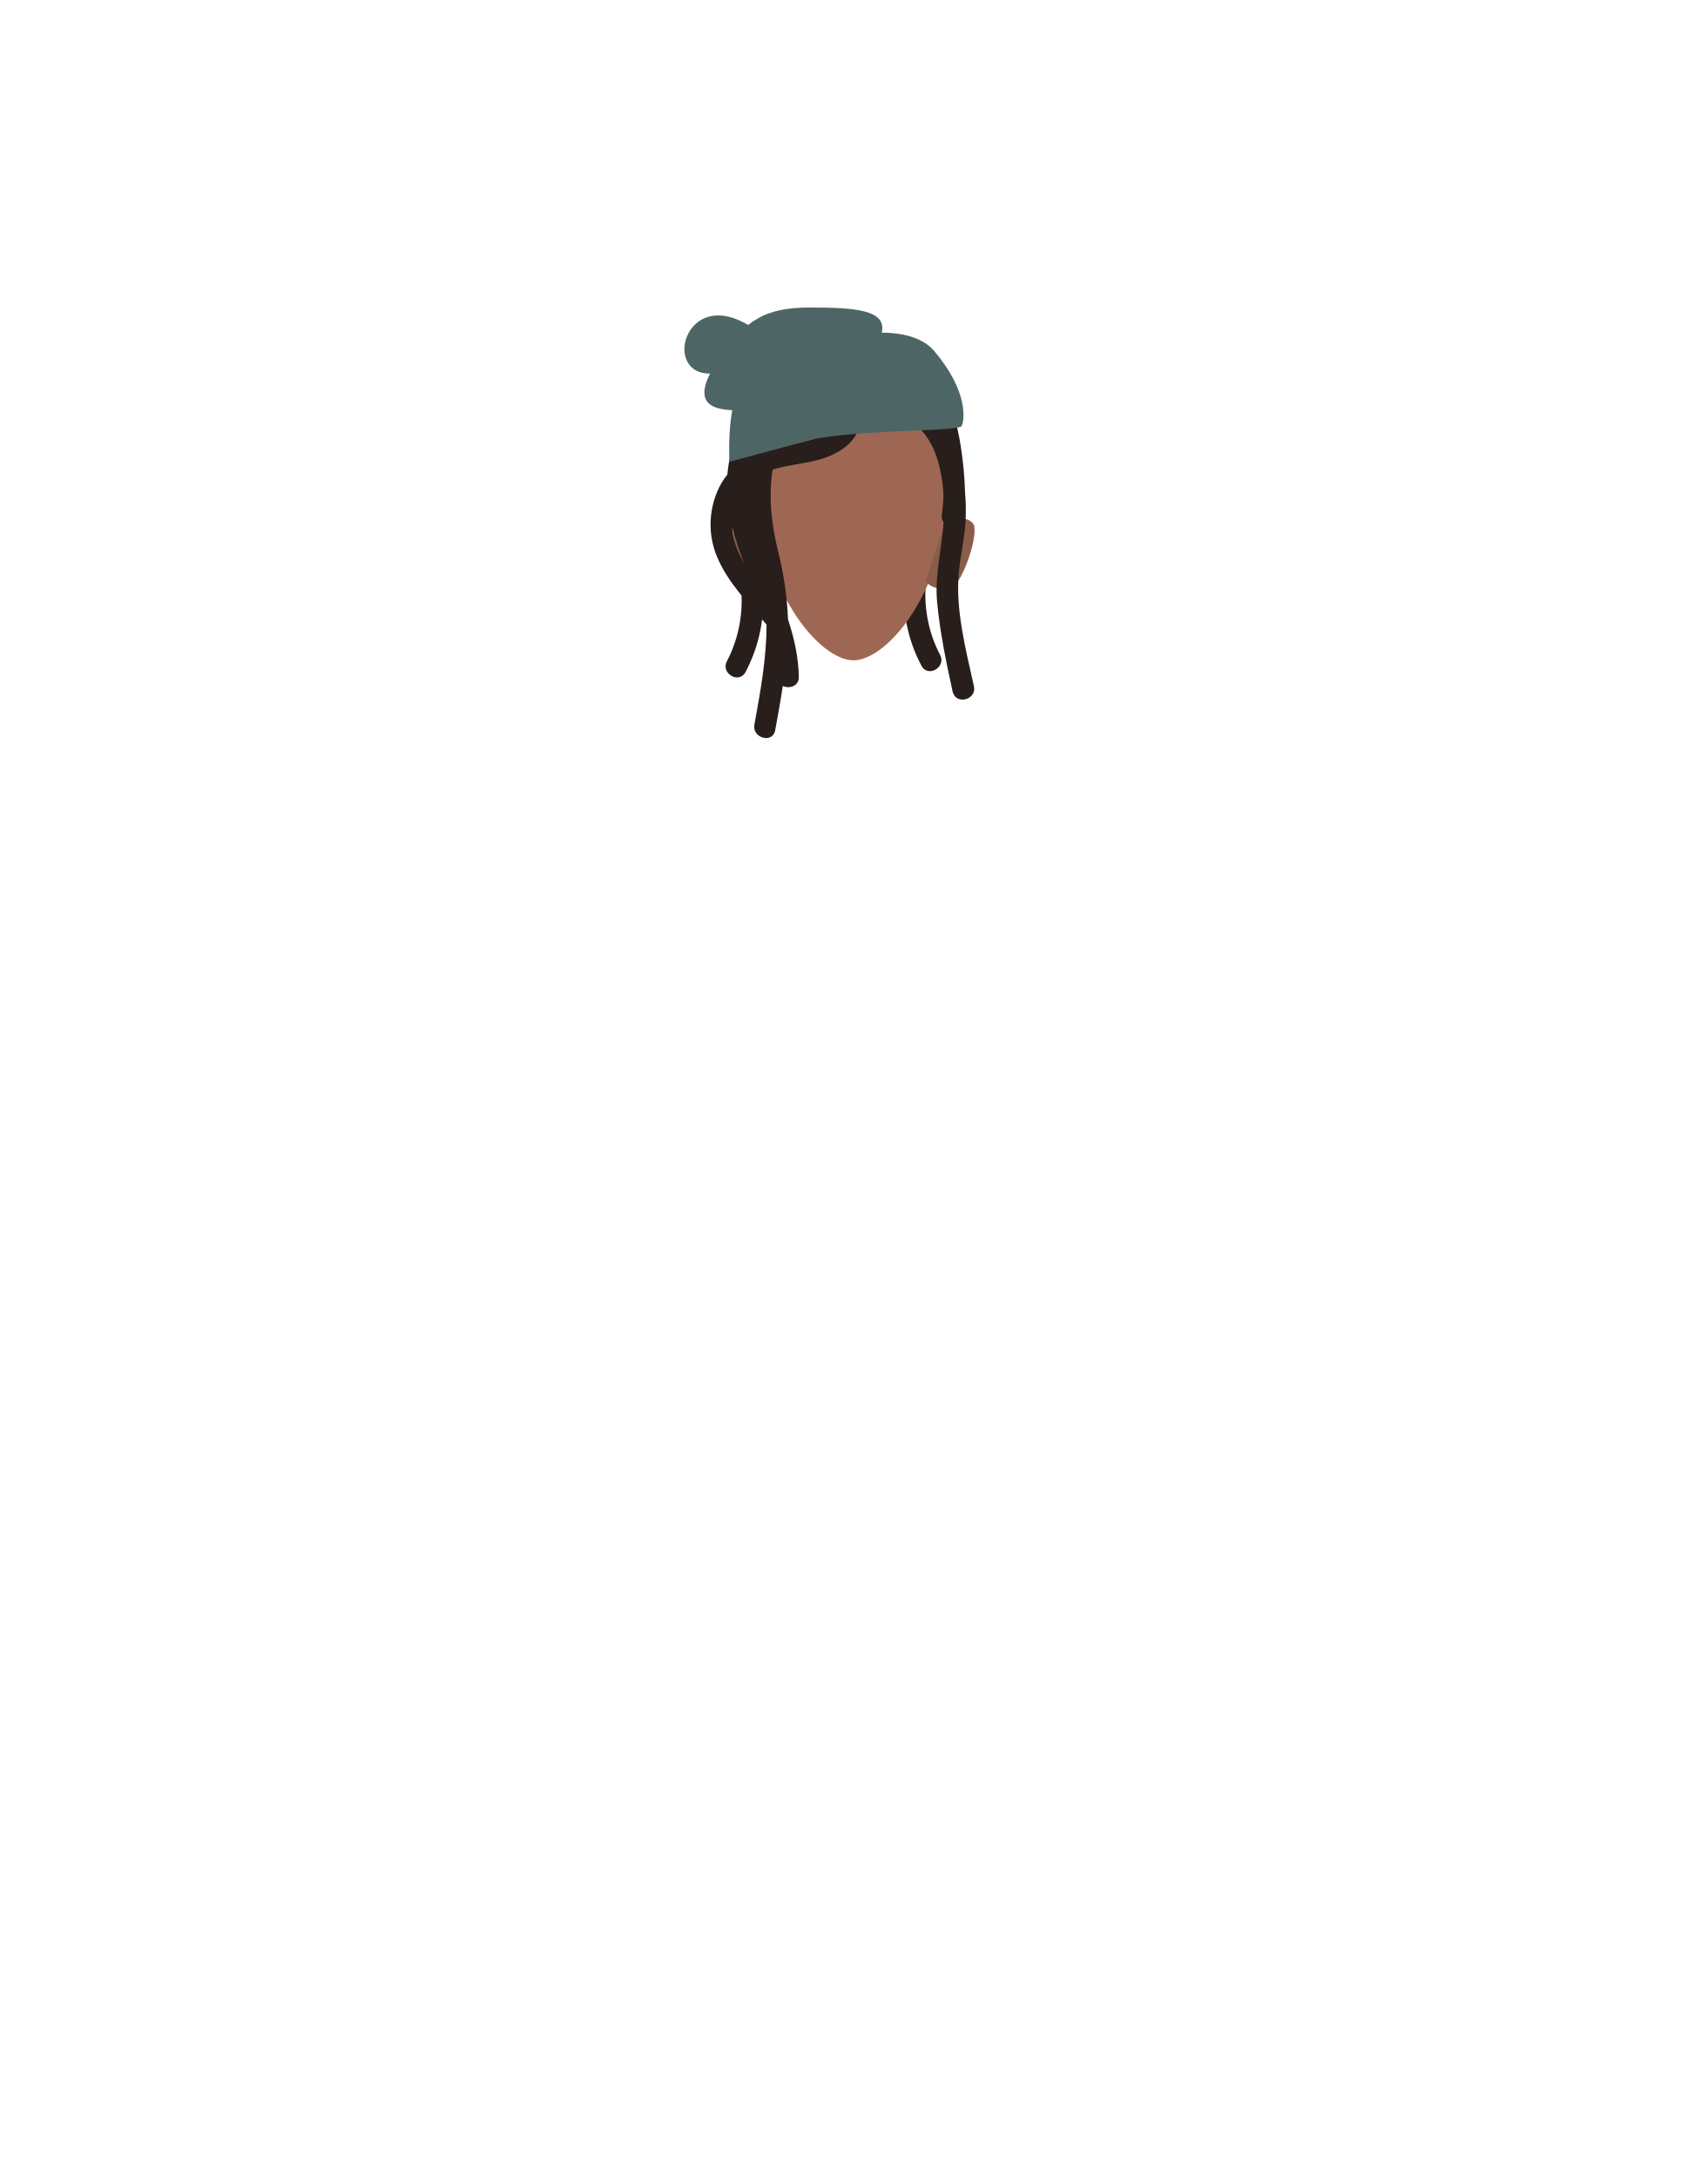
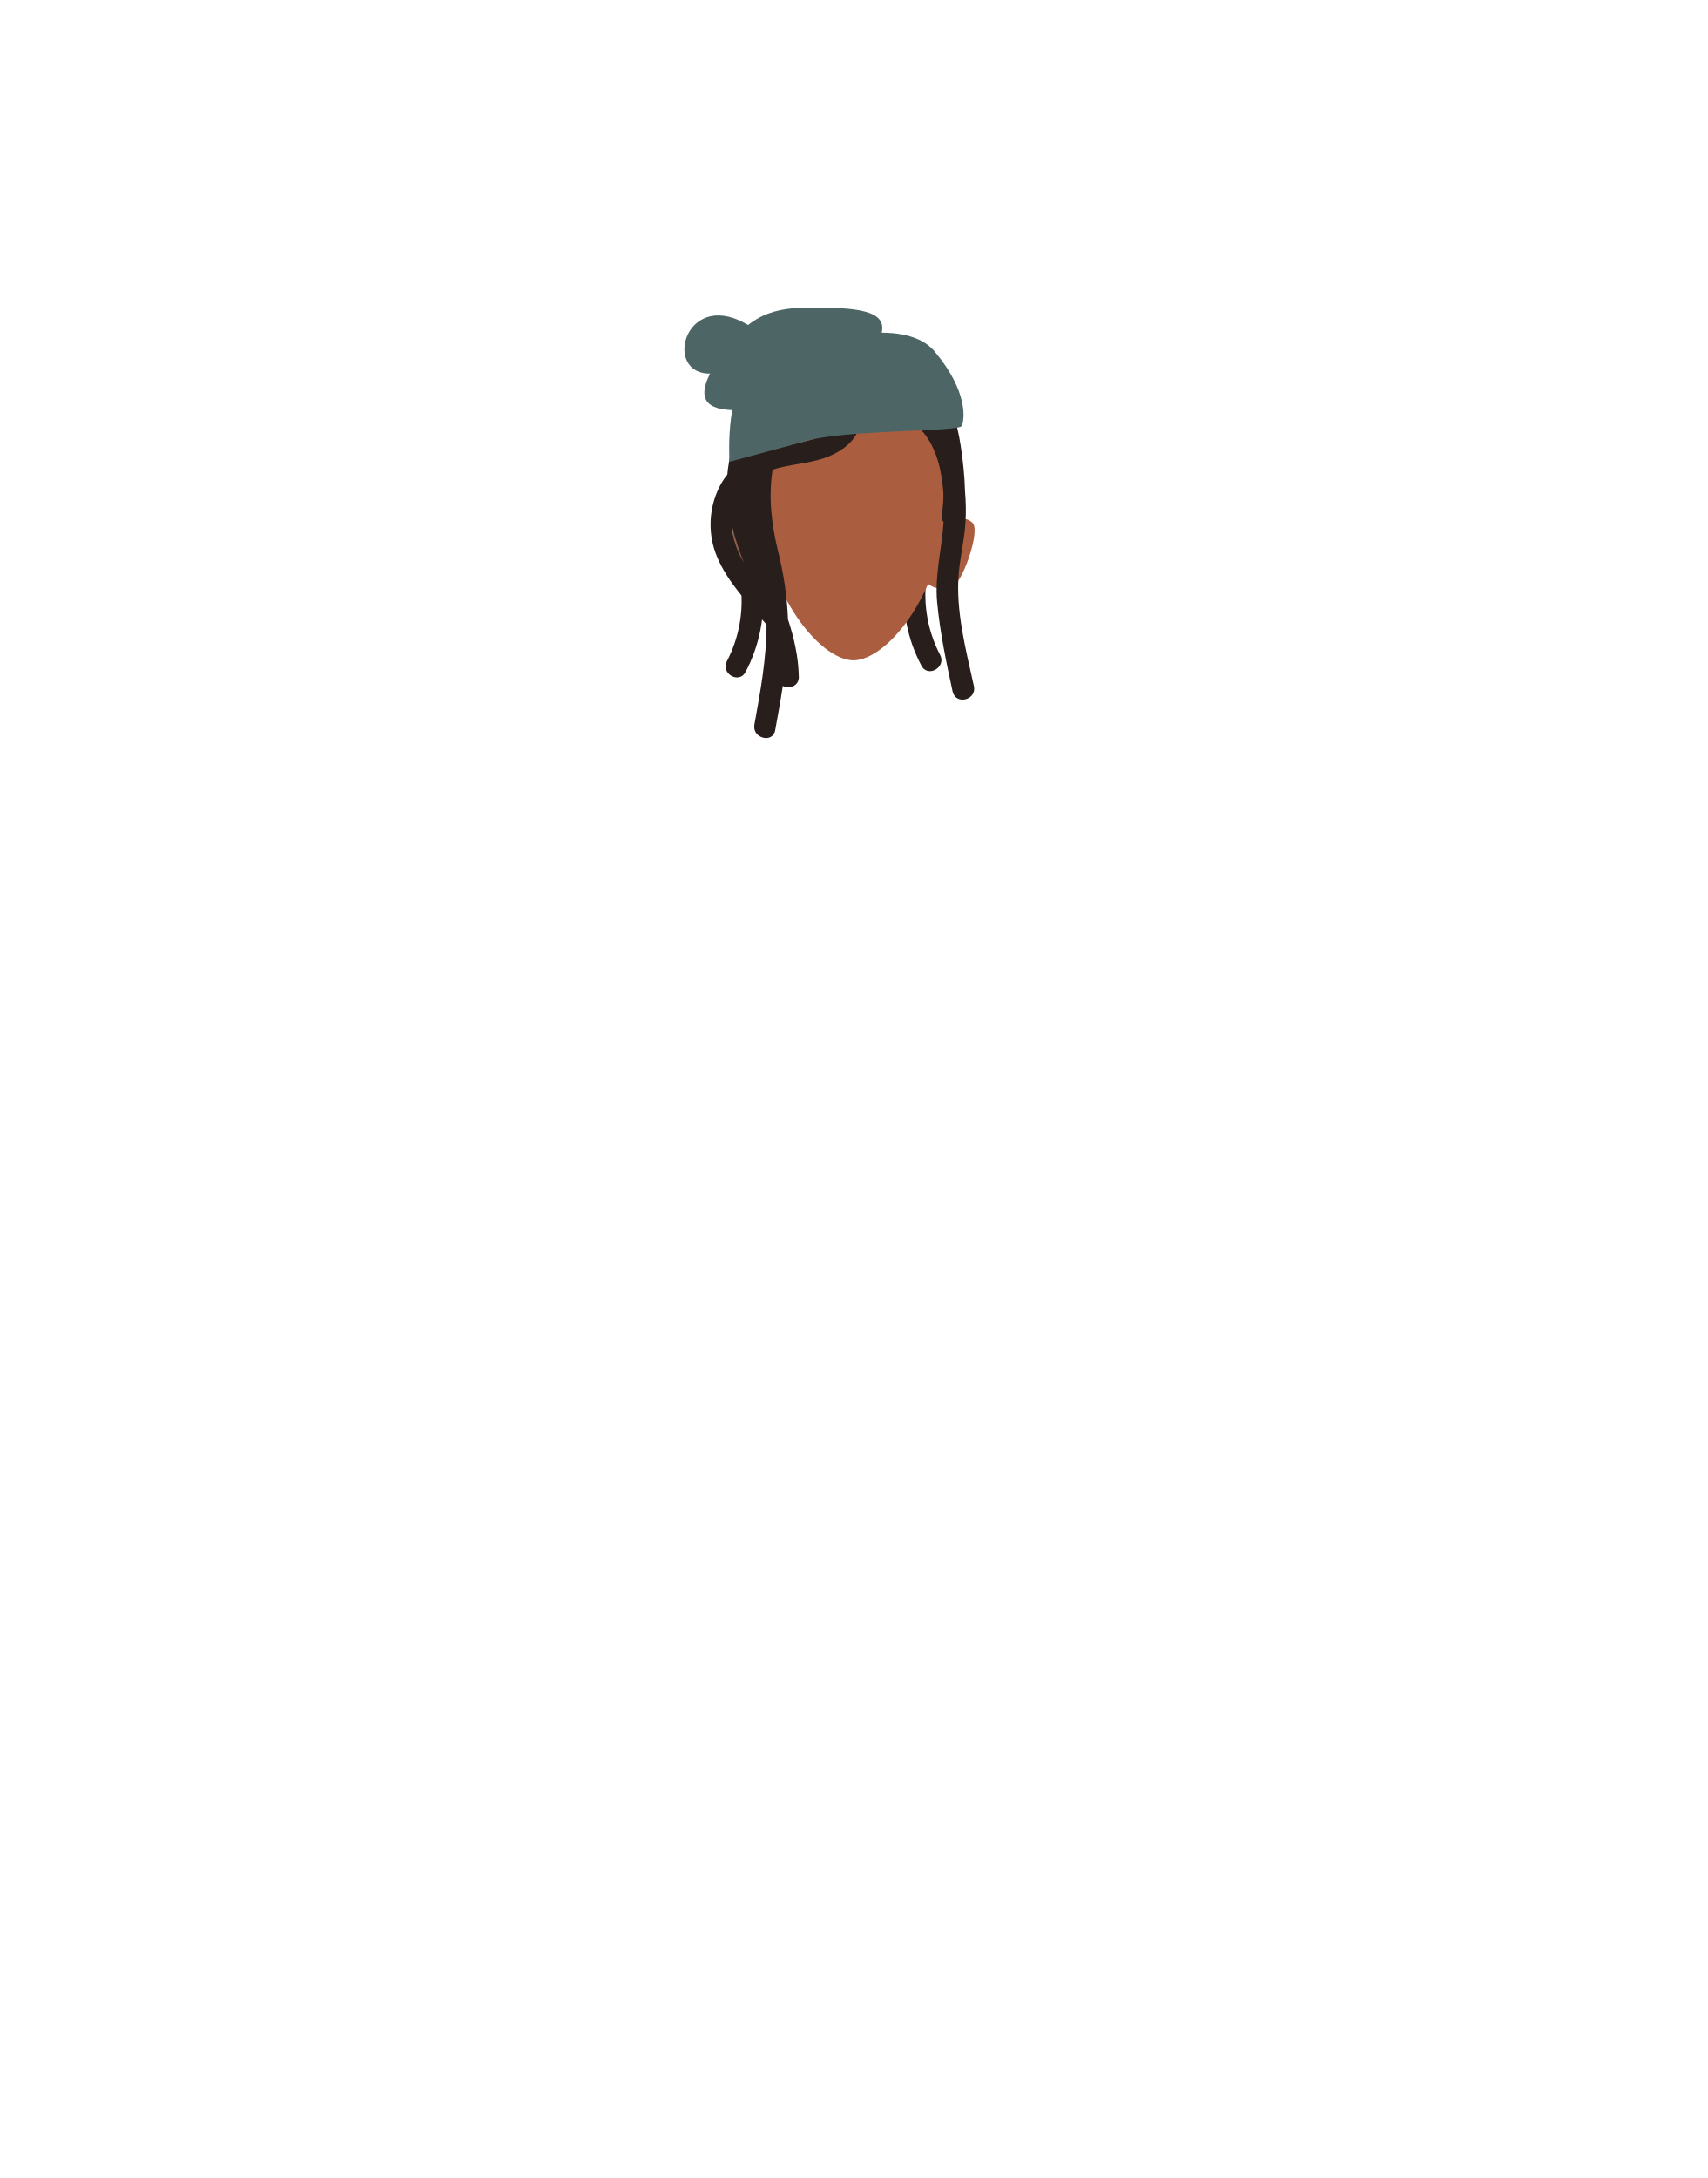
<svg xmlns="http://www.w3.org/2000/svg" version="1.1" id="Calque_1" x="0px" y="0px" viewBox="0 0 788 1005" style="enable-background:new 0 0 788 1005;" xml:space="preserve">
  <style type="text/css">
	.st0{fill:#281E1B;}
- 	.st1{fill:#9E6754;}
+ 	.st1{fill:#AB5D3F;}
	.st2{fill:#8C5C4B;}
	.st3{fill:#4E6566;}
</style>
  <g id="Calque_9">
    <path class="st0" d="M427.5,267.4c0.7-6.4-9.3-6.3-10,0c-1.4,13.8,1.3,27.6,7.8,39.8c3,5.7,11.6,0.6,8.6-5   C428.3,291.5,426.1,279.4,427.5,267.4z" />
    <path class="st1" d="M437.2,225.7c0,46-27.4,79-43.3,79c-15.8,0-43.3-33-43.3-79c0-34.4,19.4-45.6,43.3-45.6   C417.8,180.1,437.2,191.3,437.2,225.7z" />
-     <path class="st2" d="M427.2,268.3l8.1-24.5c0,0,7.9-8.1,13.6-2.5c3.8,3.8-5.1,29-10,30C430.7,273.1,427.2,268.3,427.2,268.3z" />
+     <path class="st1" d="M427.2,268.3l8.1-24.5c0,0,7.9-8.1,13.6-2.5c3.8,3.8-5.1,29-10,30C430.7,273.1,427.2,268.3,427.2,268.3z" />
    <path class="st2" d="M360.8,268.3l-8.1-24.5c0,0-7.9-8.1-13.6-2.5c-3.8,3.8,5.1,29,10,30C357.3,273.1,360.8,268.3,360.8,268.3z" />
    <path class="st0" d="M449.5,316.6c-3.7-16.7-8.5-34.9-7-52.1c0.7-7.8,2.6-15.5,3.1-23.4c0.3-4.7,0.2-9.5-0.2-14.2   c-0.2-7.1-0.9-14.2-2-21.2c-1.6-10.5-4.6-21-11.9-29c-11.6-12.7-31-12-42.4-0.1c-9.7-6.6-22.5-6.6-32.1,0.1   c-13,9.3-19.9,26.8-21.3,42.3c-1.9,2.3-3.4,4.9-4.6,7.7c-4.1,9.6-4.2,20.5-0.2,30.1c4.9,11.9,14.6,21.7,22.9,31.4   c0,15.5-2.8,30.8-5.6,46.1c-1.2,6.3,8.5,9,9.6,2.6c1.2-6.8,2.5-13.5,3.5-20.4c3,1.5,7.5,0.1,7.4-4.2c-0.2-9.3-2.2-18-5-26.5   c-0.4-10.6-2-21.2-4.6-31.5c-3-12.3-4.5-25-2.5-37.6c7.6-2.4,16.2-2.8,23.5-5.2c6.6-2.2,13.3-6.5,15.8-12.5c0.9-0.4,1.7-1,2.2-1.8   c7.4-10.1,21.4-5.8,28.2,2.5c6.1,7.5,8.4,17.8,9.1,27.7c0.1,3.3-0.2,6.6-0.7,9.9c-0.2,1.3,0,2.6,0.8,3.7c-0.8,12.3-4.1,24.1-3,36.6   c1.3,14,4.2,27.9,7.2,41.6C441.3,325.5,450.9,322.9,449.5,316.6z M338,243.4c1.5,5.5,3.2,10.8,5.3,16.1c-1.9-3-3.3-6.3-4.3-9.7   C338.4,247.7,338.1,245.6,338,243.4z M359.7,206.1c1.3-2.7,3.4-5.1,5.9-6.7c4.7-2.9,10.4-3.6,15.6-1.8c1.5,0.6,3.1,0.3,4.3-0.8   c0.2,0.1,0.4,0.3,0.6,0.4C382.1,202.2,367.3,204.7,359.7,206.1L359.7,206.1z" />
    <path class="st0" d="M341.9,270.2c-0.7-6.4,9.3-6.3,10,0c1.4,13.8-1.3,27.6-7.8,39.9c-3,5.7-11.6,0.6-8.6-5   C341.1,294.4,343.3,282.2,341.9,270.2z" />
  </g>
  <g id="Calque_10">
    <path class="st3" d="M336.6,213.1c0.3-1.5-2.8-37.6,14.1-45.6s65-23.9,80.6-5.4s14,31.7,12.5,34.5s-56.5,1.5-73.4,7.4" />
    <path class="st3" d="M340.7,189.3c-10.3,0-23-1.7-10.2-21.7s22.7-25.7,43.3-25.7s35.9,1,33.1,11.8S340.7,189.3,340.7,189.3z" />
    <path class="st3" d="M327.9,172.4c13.6-0.3,4.6,12.2,12.8-3.1s12.3-15.2,2.9-20.3C315.7,134,306,172.8,327.9,172.4z" />
  </g>
</svg>
